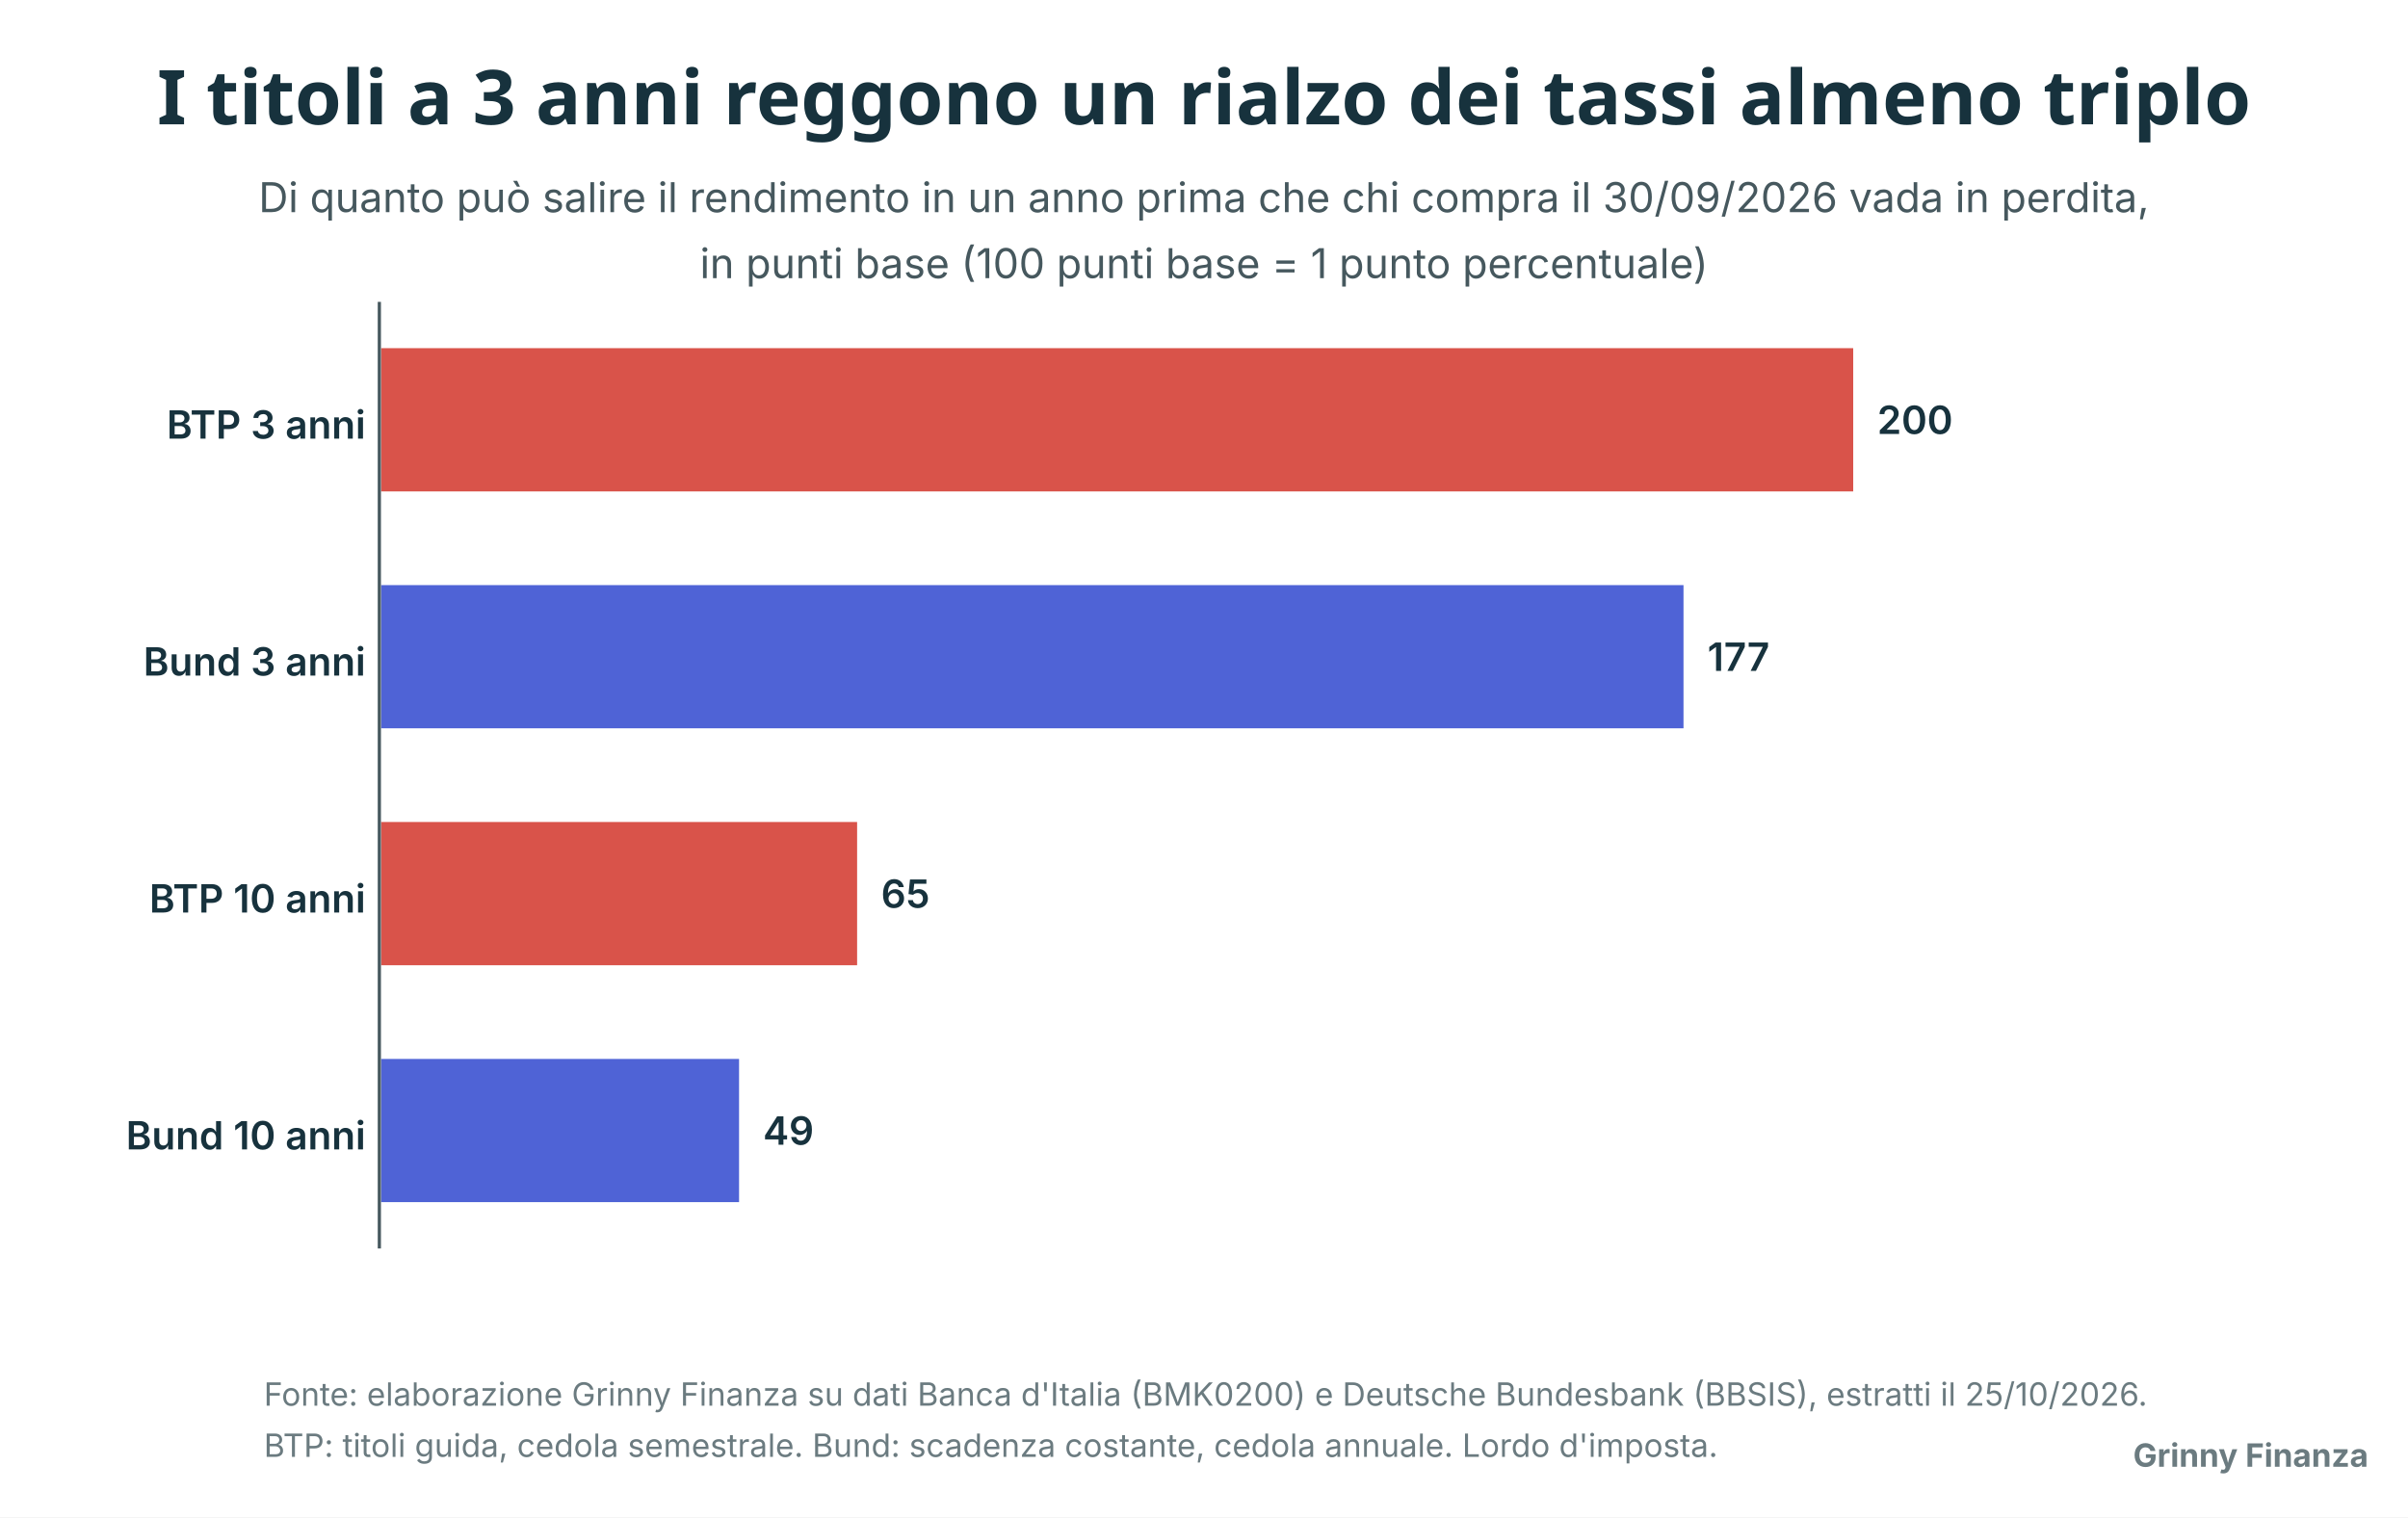
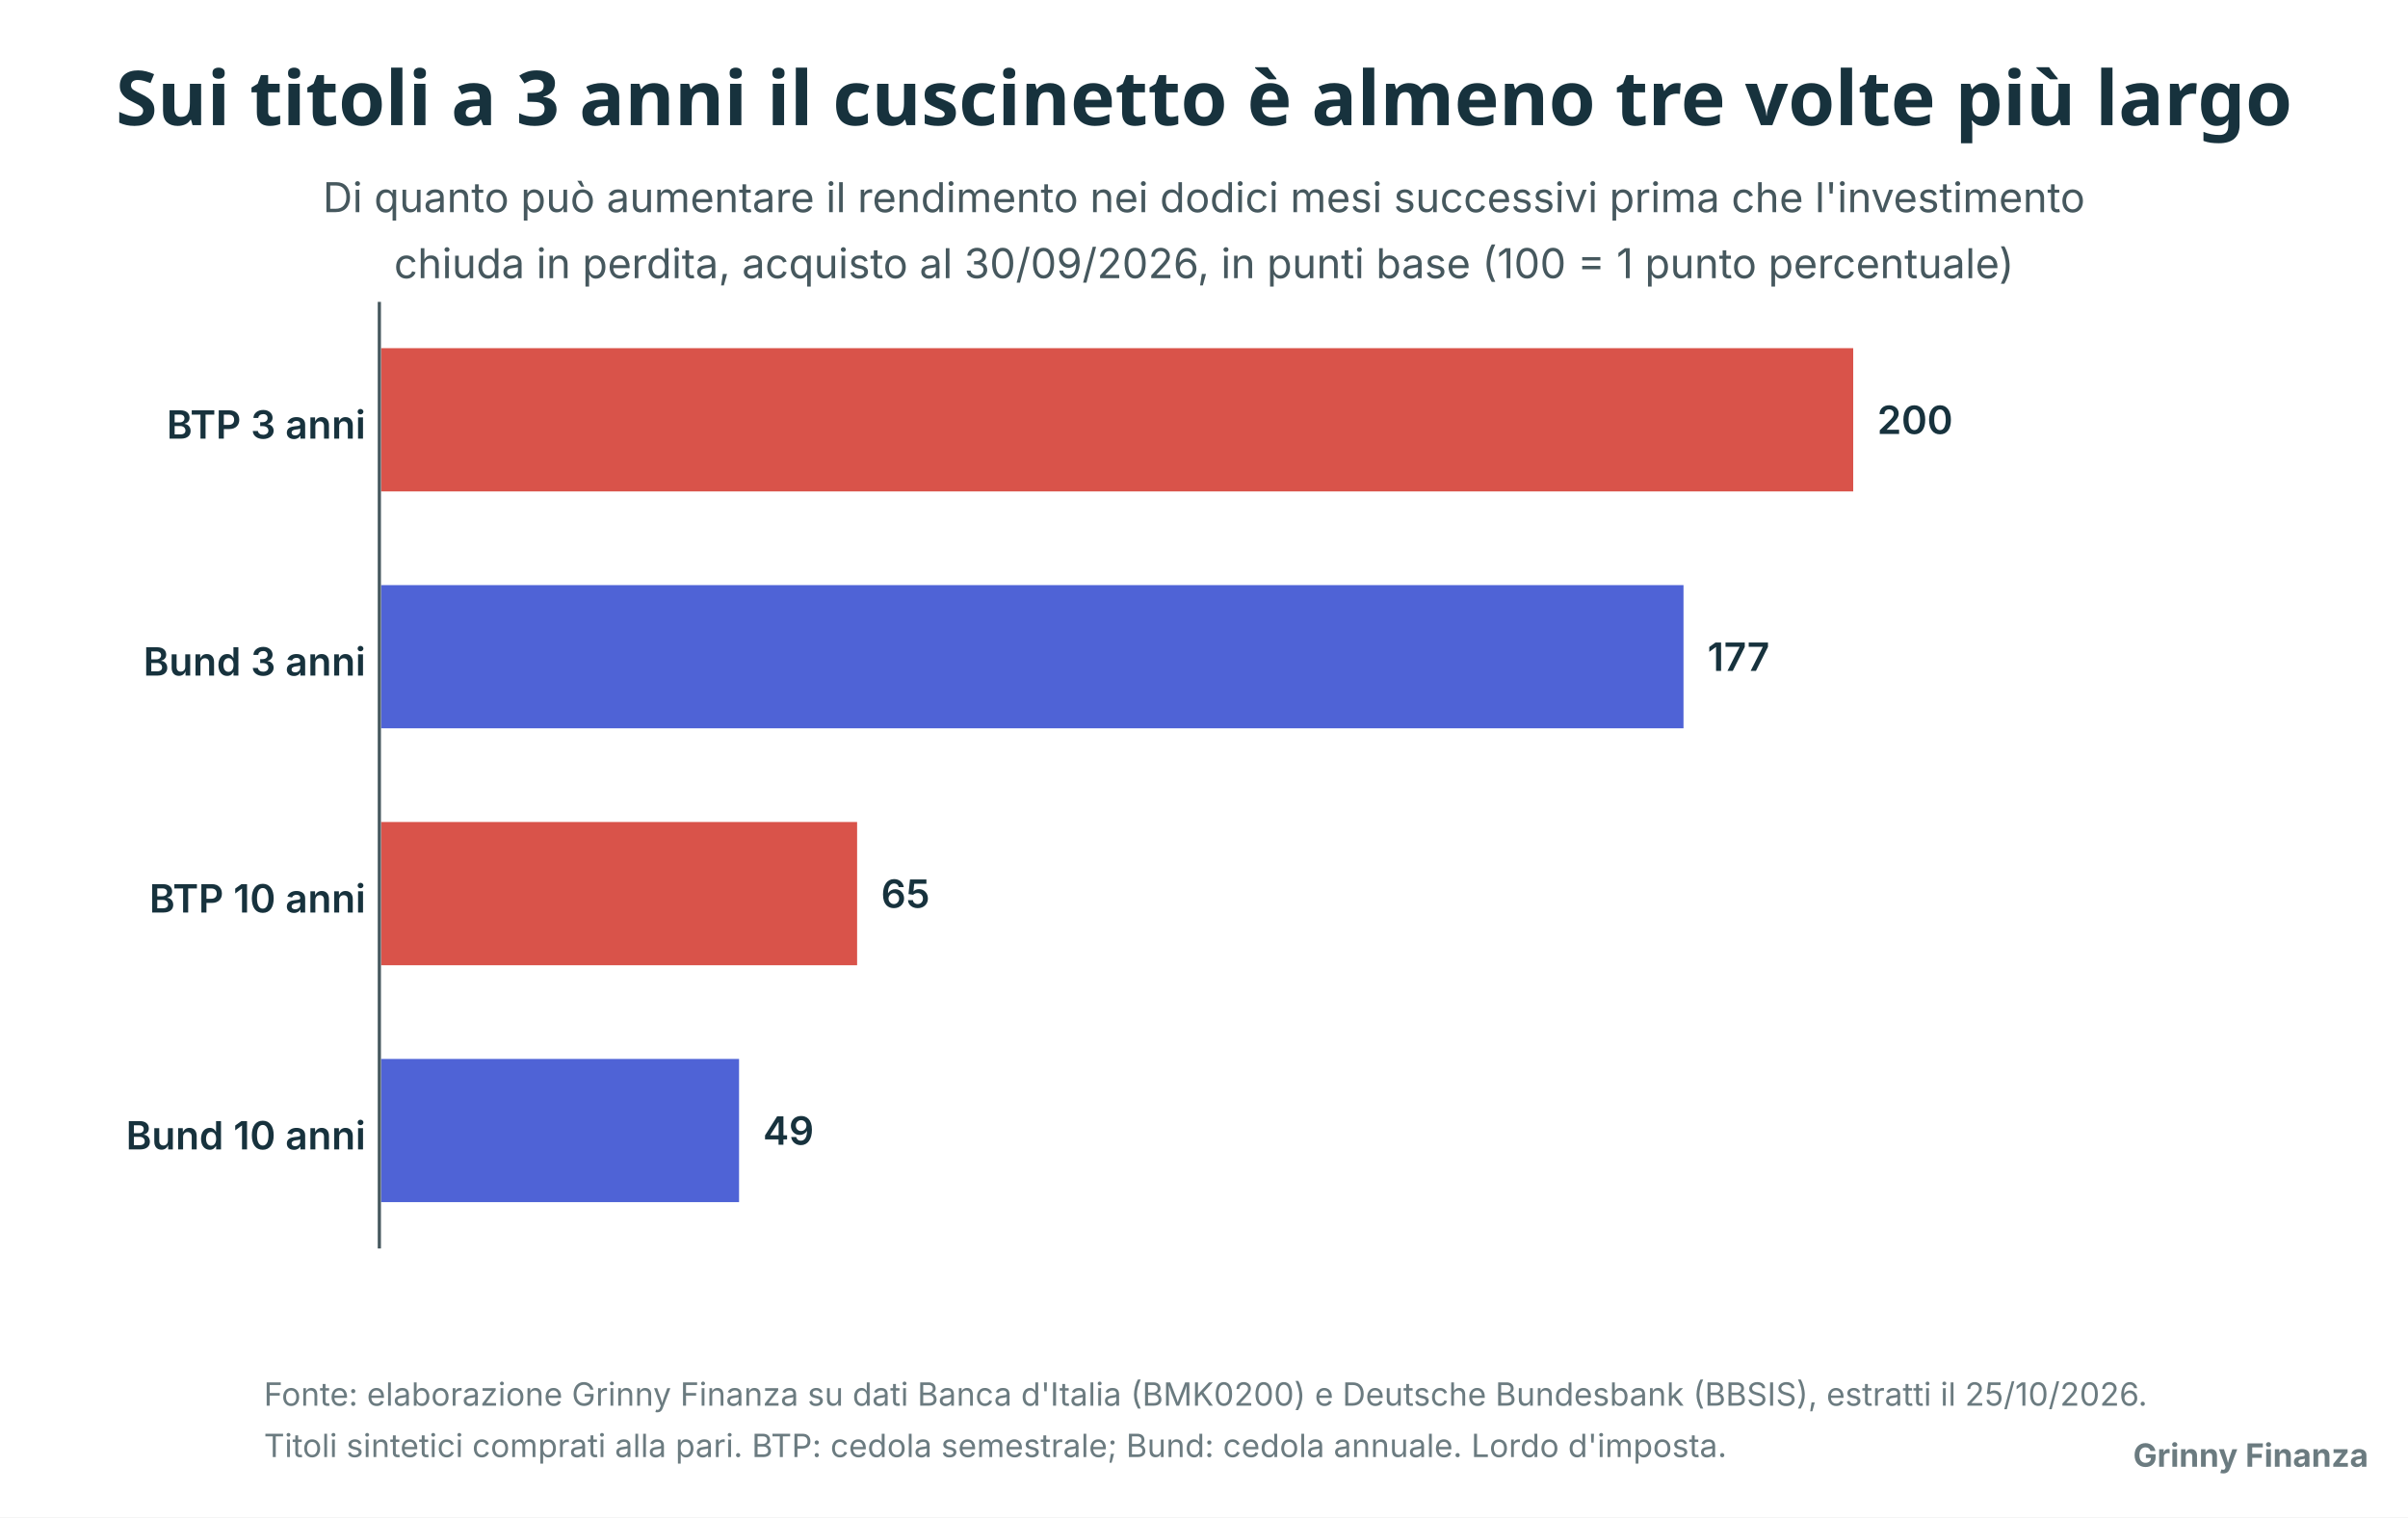
<svg xmlns="http://www.w3.org/2000/svg" width="525.6pt" height="331.2pt" viewBox="0 0 525.6 331.2" version="1.1">
  <defs>
    <style type="text/css">*{stroke-linejoin: round; stroke-linecap: butt}</style>
  </defs>
  <g id="figure_1">
    <g id="patch_1">
      <path d="M 0 331.2  L 525.6 331.2  L 525.6 0  L 0 0  z " style="fill: #ffffff" />
    </g>
    <g id="axes_1">
      <g id="patch_2">
        <path d="M 82.8 272.16  L 450 272.16  L 450 66.24  L 82.8 66.24  z " style="fill: #ffffff" />
      </g>
      <g id="matplotlib.axis_1" />
      <g id="matplotlib.axis_2">
        <g id="ytick_1">
          <g id="line2d_1" />
          <g id="text_1">
            <text style="font-weight: 600; font-size: 8.5px; font-family: 'Inter'; text-anchor: end; fill: #17323d" x="79.8" y="250.886" transform="rotate(-0 79.8 250.8862)">Bund 10 anni</text>
          </g>
        </g>
        <g id="ytick_2">
          <g id="line2d_2" />
          <g id="text_2">
            <text style="font-weight: 600; font-size: 8.5px; font-family: 'Inter'; text-anchor: end; fill: #17323d" x="79.8" y="199.174" transform="rotate(-0 79.8 199.1735)">BTP 10 anni</text>
          </g>
        </g>
        <g id="ytick_3">
          <g id="line2d_3" />
          <g id="text_3">
            <text style="font-weight: 600; font-size: 8.5px; font-family: 'Inter'; text-anchor: end; fill: #17323d" x="79.8" y="147.461" transform="rotate(-0 79.8 147.4608)">Bund 3 anni</text>
          </g>
        </g>
        <g id="ytick_4">
          <g id="line2d_4" />
          <g id="text_4">
            <text style="font-weight: 600; font-size: 8.5px; font-family: 'Inter'; text-anchor: end; fill: #17323d" x="79.8" y="95.748" transform="rotate(-0 79.8 95.74813)">BTP 3 anni</text>
          </g>
        </g>
      </g>
      <g id="patch_3">
-         <path d="M 82.8 262.8  L 161.716 262.8  L 161.716 230.738  L 82.8 230.738  z " clip-path="url(#p721d65d96c)" style="fill: #4f63d6; stroke: #ffffff; stroke-width: 0.8; stroke-linejoin: miter" />
+         <path d="M 82.8 262.8  L 161.716 262.8  L 161.716 230.738  L 82.8 230.738  z " clip-path="url(#pf2ca3bd4a3)" style="fill: #4f63d6; stroke: #ffffff; stroke-width: 0.8; stroke-linejoin: miter" />
      </g>
      <g id="patch_4">
-         <path d="M 82.8 211.087  L 187.484 211.087  L 187.484 179.025  L 82.8 179.025  z " clip-path="url(#p721d65d96c)" style="fill: #d9534a; stroke: #ffffff; stroke-width: 0.8; stroke-linejoin: miter" />
+         <path d="M 82.8 211.087  L 187.484 211.087  L 187.484 179.025  L 82.8 179.025  z " clip-path="url(#pf2ca3bd4a3)" style="fill: #d9534a; stroke: #ffffff; stroke-width: 0.8; stroke-linejoin: miter" />
      </g>
      <g id="patch_5">
-         <path d="M 82.8 159.375  L 367.863 159.375  L 367.863 127.313  L 82.8 127.313  z " clip-path="url(#p721d65d96c)" style="fill: #4f63d6; stroke: #ffffff; stroke-width: 0.8; stroke-linejoin: miter" />
+         <path d="M 82.8 159.375  L 367.863 159.375  L 367.863 127.313  L 82.8 127.313  z " clip-path="url(#pf2ca3bd4a3)" style="fill: #4f63d6; stroke: #ffffff; stroke-width: 0.8; stroke-linejoin: miter" />
      </g>
      <g id="patch_6">
-         <path d="M 82.8 107.662  L 404.905 107.662  L 404.905 75.6  L 82.8 75.6  z " clip-path="url(#p721d65d96c)" style="fill: #d9534a; stroke: #ffffff; stroke-width: 0.8; stroke-linejoin: miter" />
+         <path d="M 82.8 107.662  L 404.905 107.662  L 404.905 75.6  L 82.8 75.6  z " clip-path="url(#pf2ca3bd4a3)" style="fill: #d9534a; stroke: #ffffff; stroke-width: 0.8; stroke-linejoin: miter" />
      </g>
      <g id="patch_7">
        <path d="M 82.8 272.16  L 82.8 66.24  " style="fill: none; stroke: #46585e; stroke-width: 0.7; stroke-linejoin: miter; stroke-linecap: square" />
      </g>
      <g id="text_5">
        <text style="font-weight: 600; font-size: 8.5px; font-family: 'Inter'; text-anchor: start; fill: #17323d" x="166.547" y="249.861" transform="rotate(-0 166.5474 249.8611)">49</text>
      </g>
      <g id="text_6">
        <text style="font-weight: 600; font-size: 8.5px; font-family: 'Inter'; text-anchor: start; fill: #17323d" x="192.316" y="198.148" transform="rotate(-0 192.3158 198.1484)">65</text>
      </g>
      <g id="text_7">
        <text style="font-weight: 600; font-size: 8.5px; font-family: 'Inter'; text-anchor: start; fill: #17323d" x="372.695" y="146.436" transform="rotate(-0 372.6947 146.4357)">177</text>
      </g>
      <g id="text_8">
        <text style="font-weight: 600; font-size: 8.5px; font-family: 'Inter'; text-anchor: start; fill: #17323d" x="409.737" y="94.723" transform="rotate(-0 409.7368 94.72298)">200</text>
      </g>
    </g>
    <g id="text_9">
-       <text style="font-weight: 600; font-size: 16.5px; font-family: 'Lora Grinny SemiBold'; text-anchor: middle; fill: #17323d" x="262.8" y="27.13" transform="rotate(-0 262.8 27.12952)">I titoli a 3 anni reggono un rialzo dei tassi almeno triplo</text>
+       <text style="font-weight: 600; font-size: 16.5px; font-family: 'Lora Grinny SemiBold'; text-anchor: middle; fill: #17323d" x="262.8" y="27.311" transform="rotate(-0 262.8 27.31127)">Sui titoli a 3 anni il cuscinetto è almeno tre volte più largo</text>
    </g>
    <g id="text_10">
-       <text style="font-size: 9px; font-family: 'Inter'; fill: #46585e" transform="translate(56.43352 46.30772)">Di quanto può salire il rendimento in un anno prima che chi compra il 30/09/2026 vada in perdita,</text>
-       <text style="font-size: 9px; font-family: 'Inter'; fill: #46585e" transform="translate(152.763 60.71669)">in punti base (100 punti base = 1 punto percentuale)</text>
+       <text style="font-size: 9px; font-family: 'Inter'; fill: #46585e" transform="translate(70.45031 46.30351)">Di quanto può aumentare il rendimento nei dodici mesi successivi prima che l'investimento</text>
+       <text style="font-size: 9px; font-family: 'Inter'; fill: #46585e" transform="translate(86.01117 60.71669)">chiuda in perdita, acquisto al 30/09/2026, in punti base (100 = 1 punto percentuale)</text>
    </g>
    <g id="text_11">
      <text style="font-size: 7px; font-family: 'Inter'; fill: #6b7b80" transform="translate(57.6 306.8233)">Fonte: elaborazione Grinny Finanza su dati Banca d'Italia (BMK0200) e Deutsche Bundesbank (BBSIS), estratti il 25/10/2026.</text>
-       <text style="font-size: 7px; font-family: 'Inter'; fill: #6b7b80" transform="translate(57.6 317.9976)">BTP: titoli guida, cedola semestrale. Bund: scadenza costante, cedola annuale. Lordo d'imposta.</text>
+       <text style="font-size: 7px; font-family: 'Inter'; fill: #6b7b80" transform="translate(57.6 318.0386)">Titoli sintetici comprati alla pari. BTP: cedola semestrale; Bund: cedola annuale. Lordo d'imposta.</text>
    </g>
    <g id="text_12">
      <text style="font-weight: 700; font-size: 7px; font-family: 'Inter'; text-anchor: end; fill: #6b7b80" x="516.96" y="320.152" transform="rotate(-0 516.96 320.1515)">Grinny Finanza</text>
    </g>
  </g>
  <defs>
-     <clipPath id="p721d65d96c">
+     <clipPath id="pf2ca3bd4a3">
      <rect x="82.8" y="66.24" width="367.2" height="205.92" />
    </clipPath>
  </defs>
</svg>
